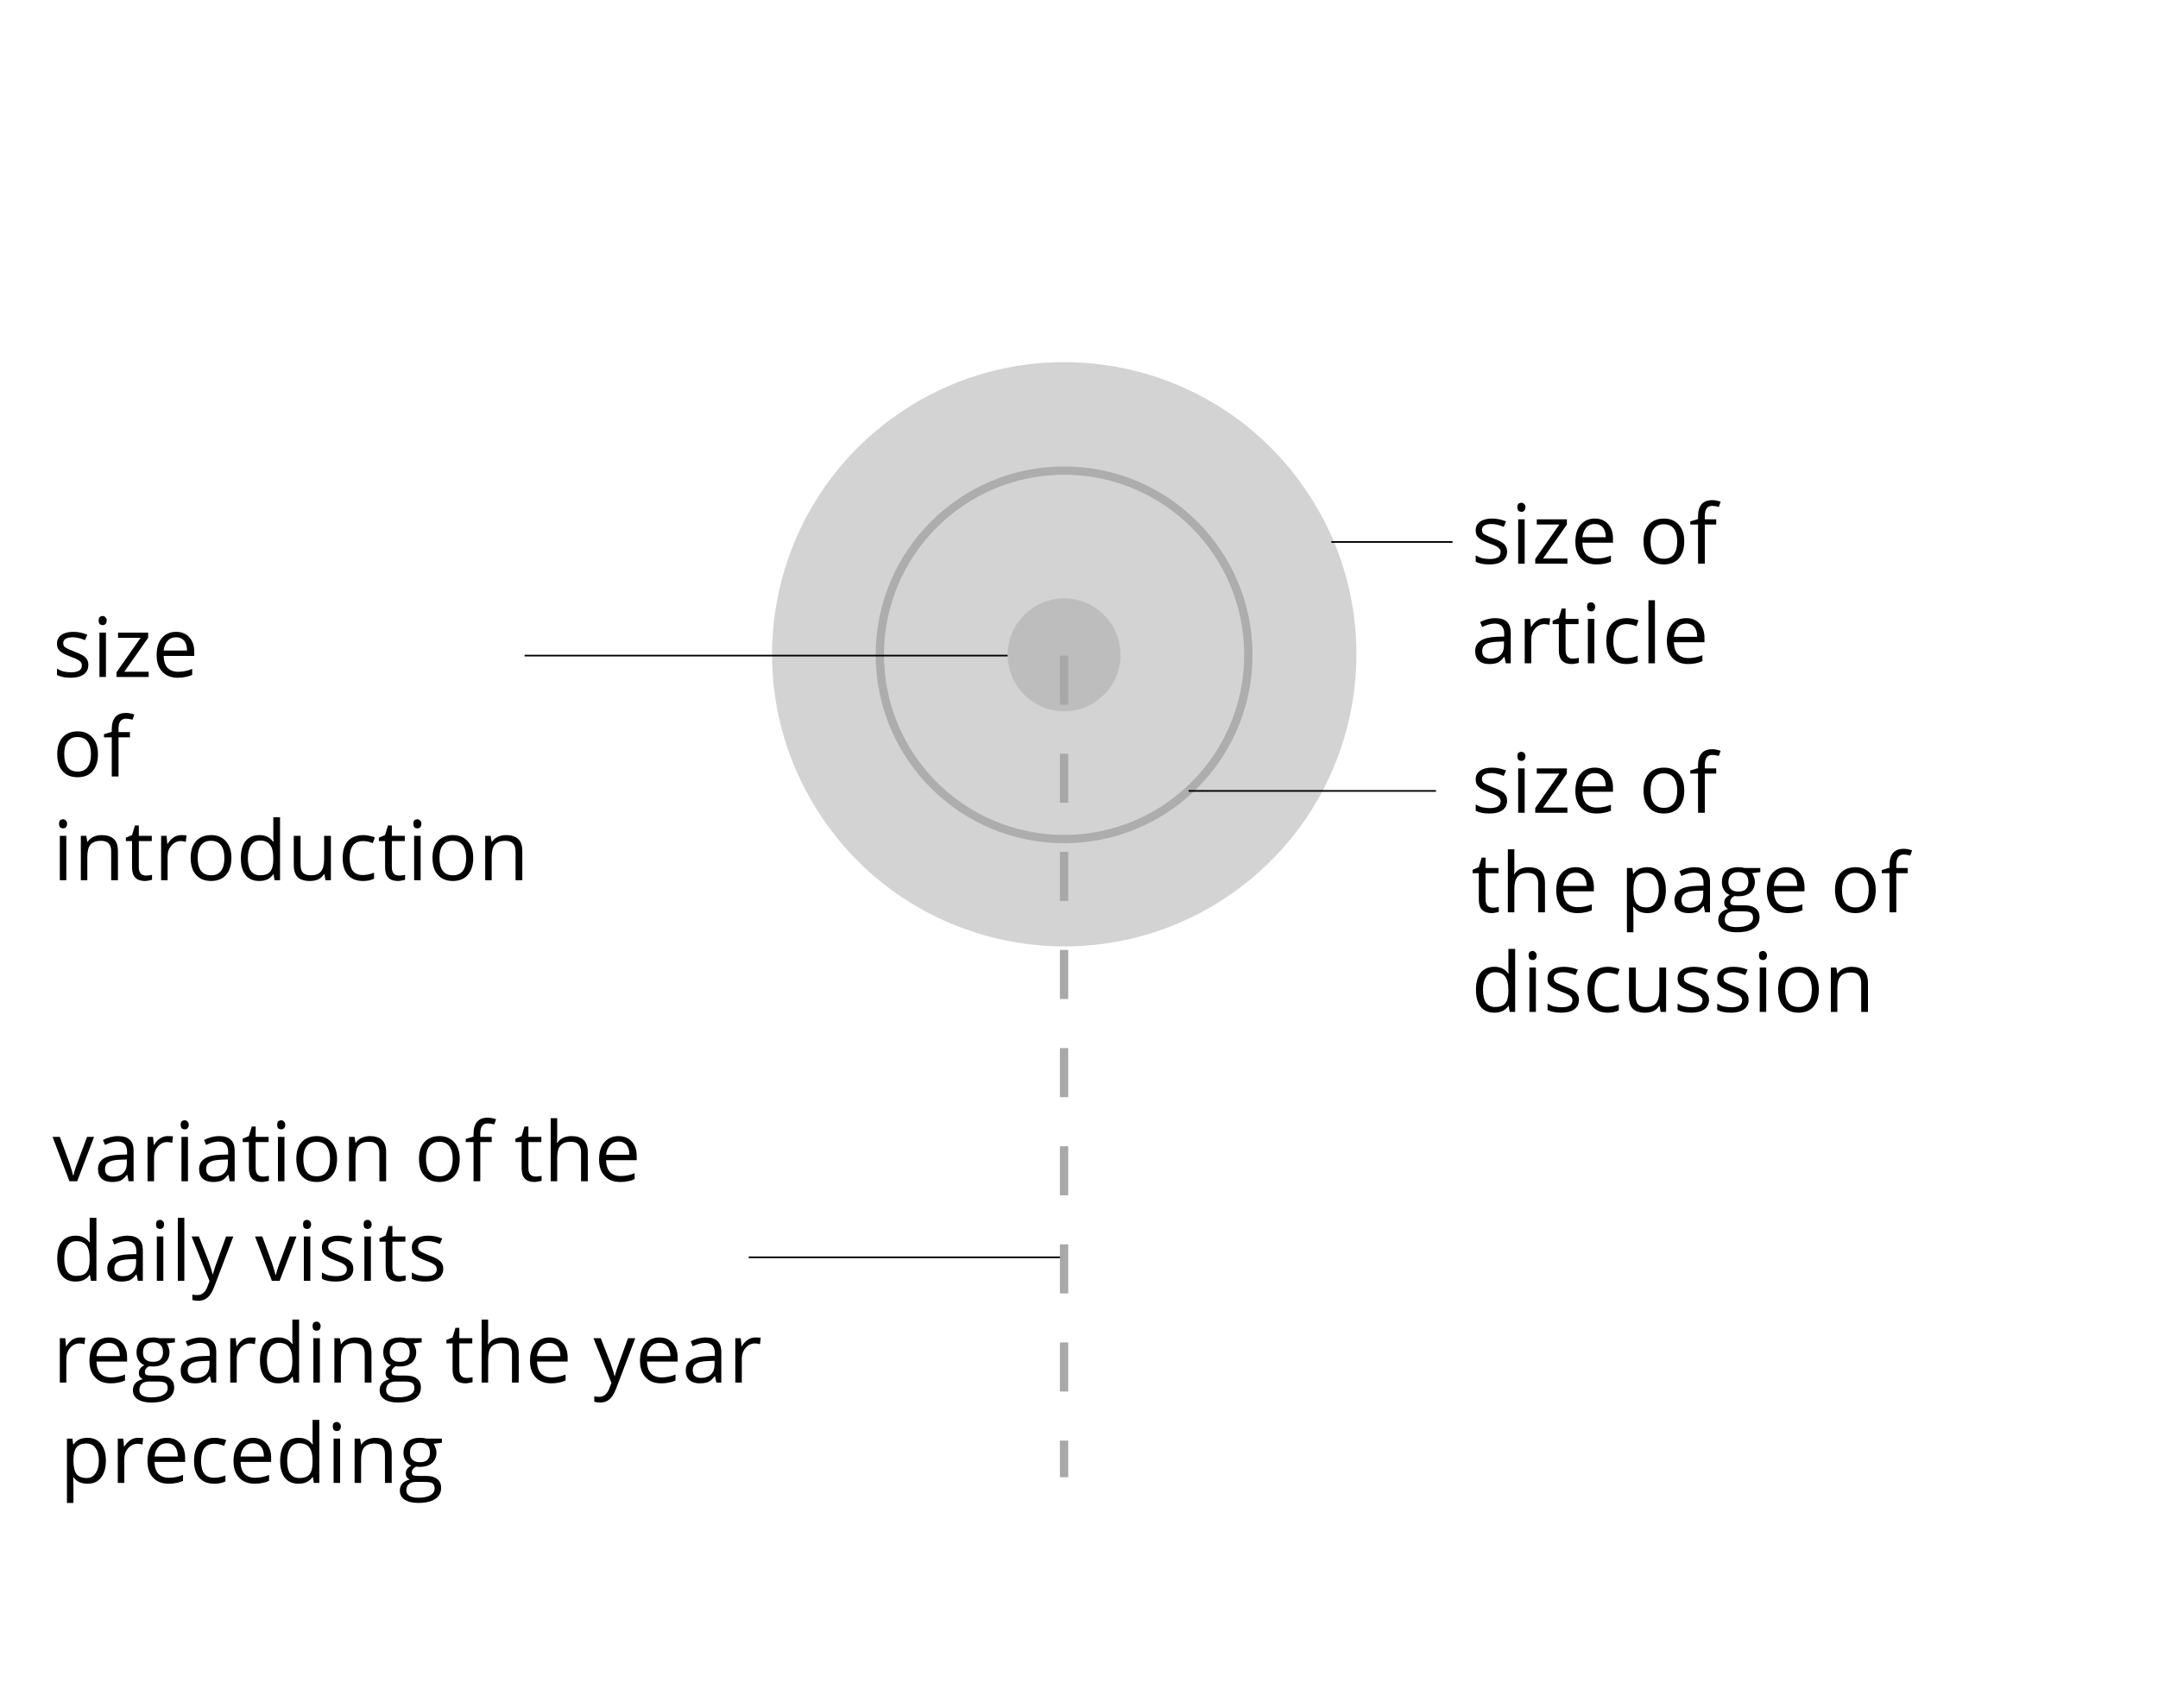
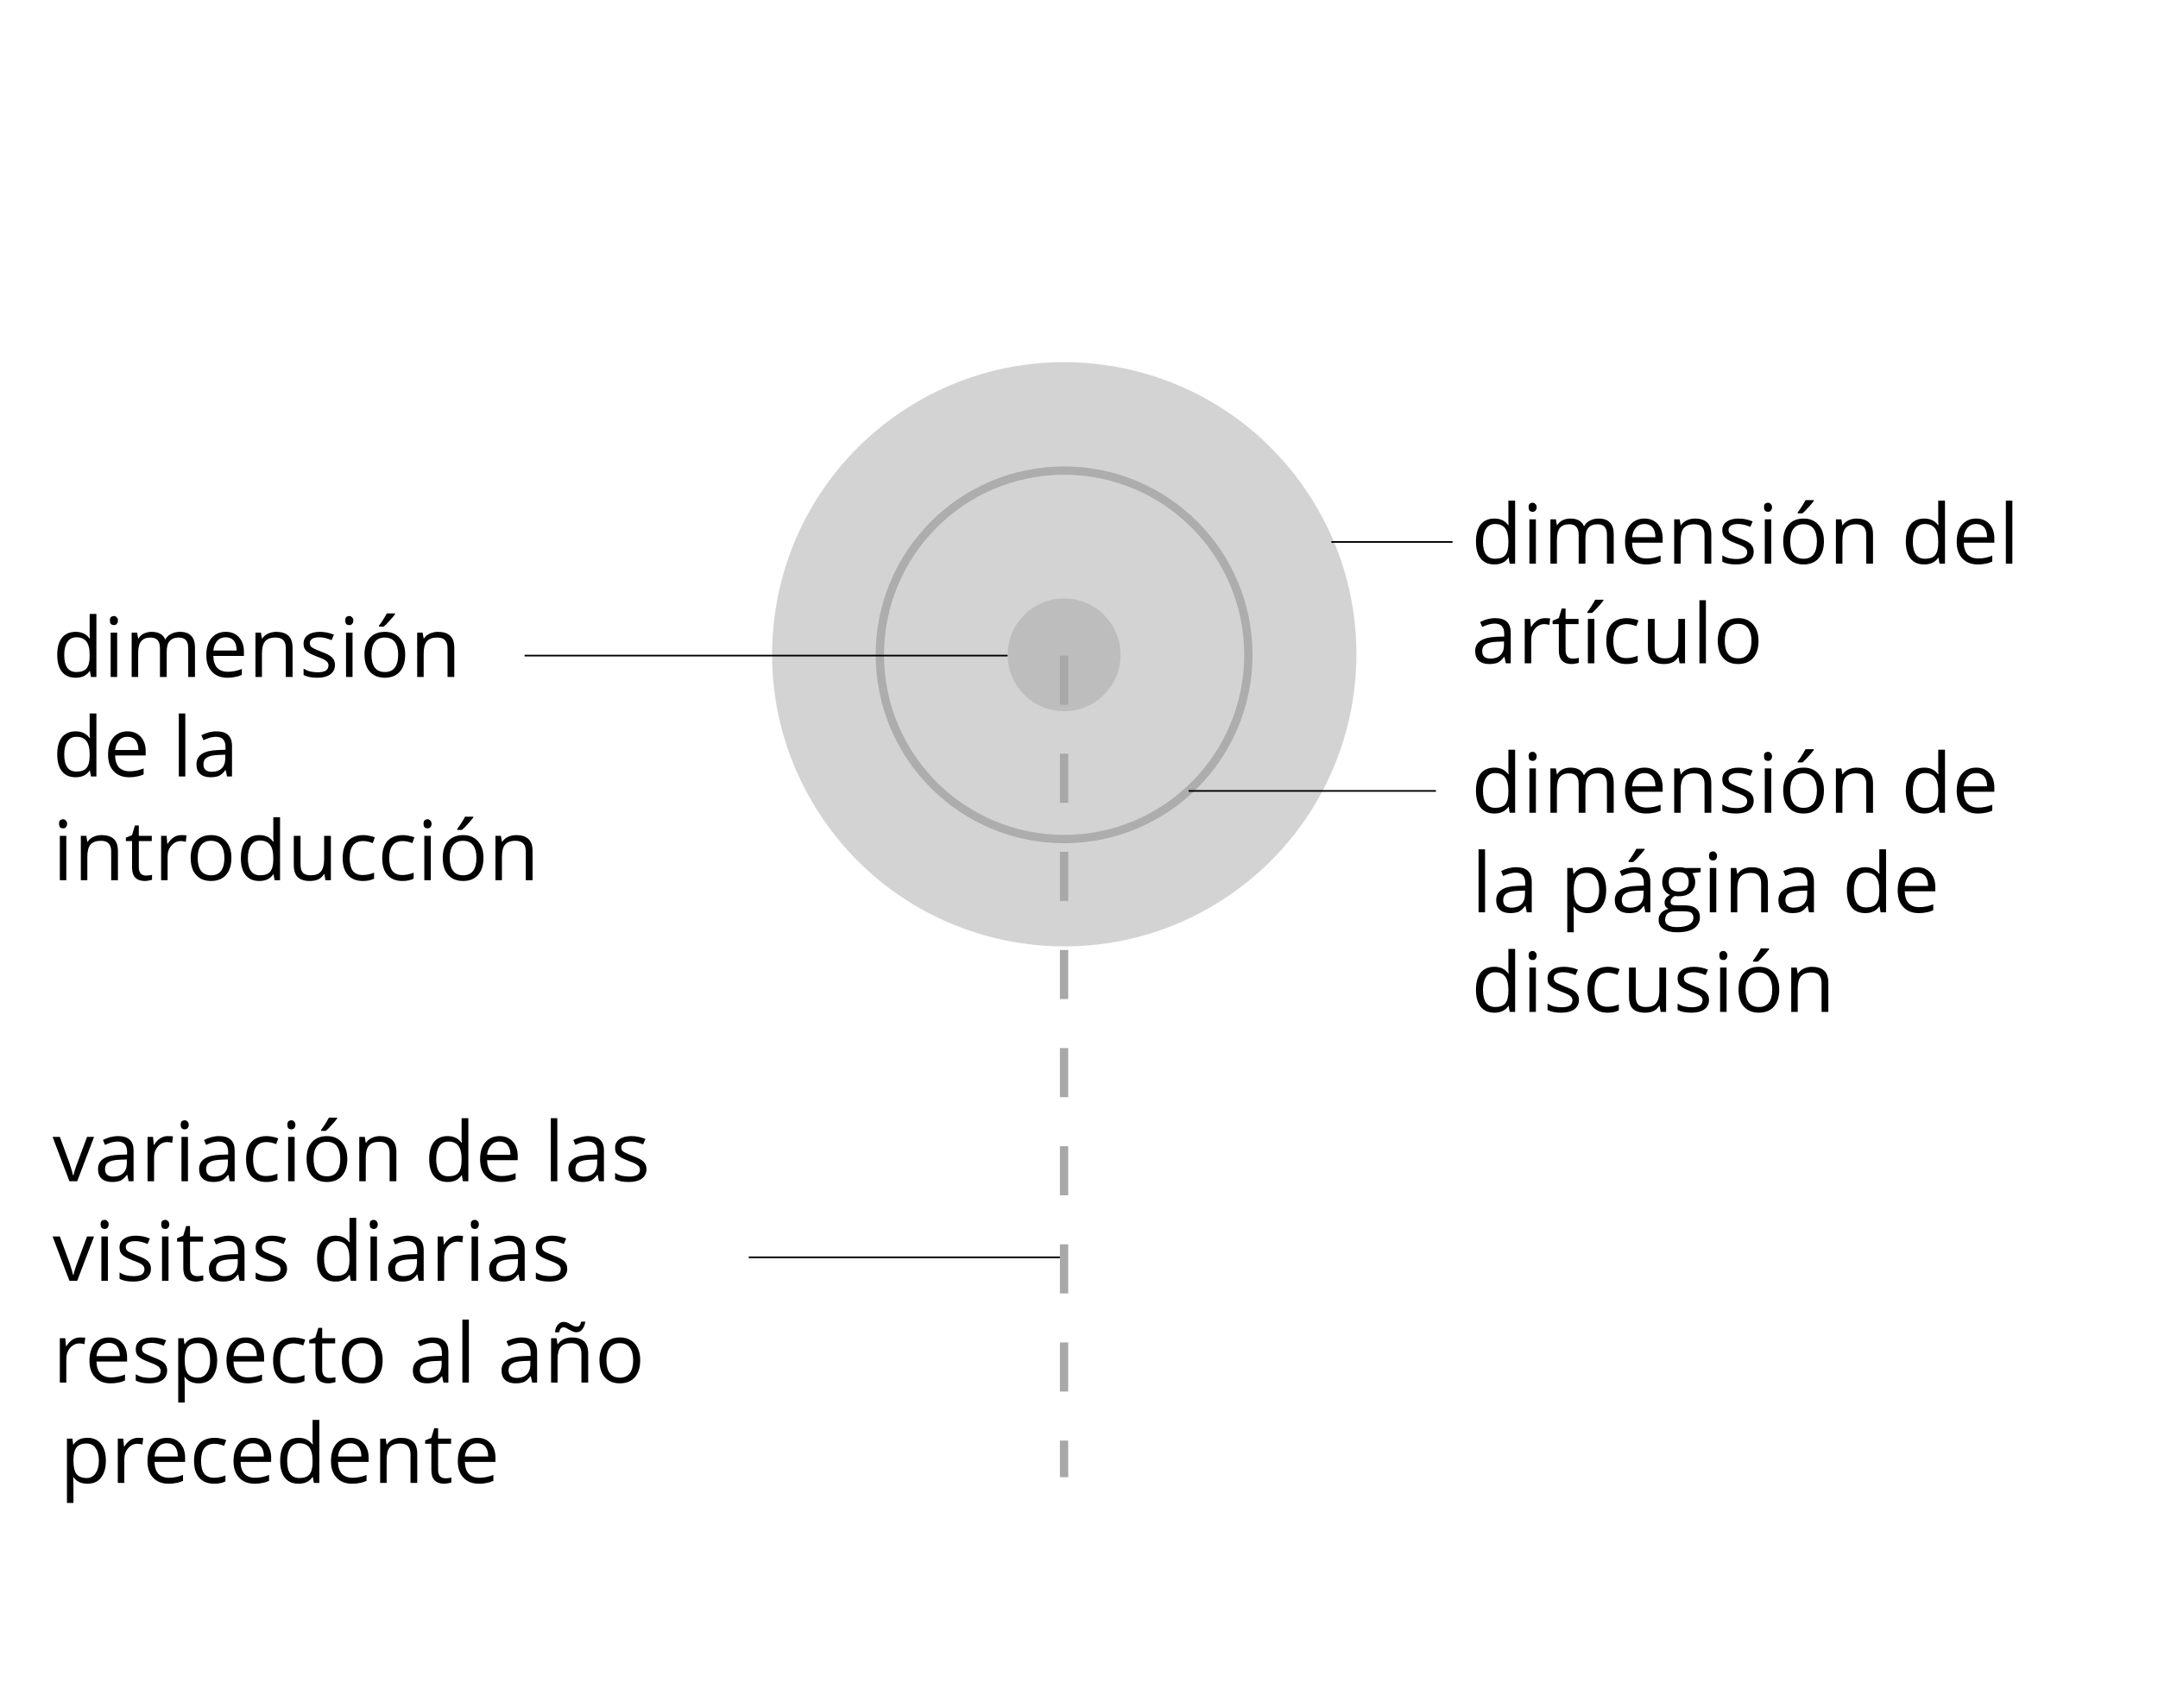
<svg xmlns="http://www.w3.org/2000/svg" version="1.1" id="Livello_1" x="0px" y="0px" viewBox="0 0 130 102.9" style="enable-background:new 0 0 130 102.9;" xml:space="preserve">
  <defs id="defs79" />
  <style type="text/css" id="style2">
	.st0{opacity:0.5;fill:#A8A8A8;enable-background:new    ;}
	.st1{opacity:0.9;fill:none;stroke:#A8A8A8;stroke-width:0.5;enable-background:new    ;}
	.st2{font-family:'OpenSans';}
	.st3{font-size:5px;}
	.st4{fill:none;stroke:#000000;stroke-width:0.1;stroke-miterlimit:10;}
	.st5{enable-background:new    ;}
	.st6{opacity:0.9;enable-background:new    ;}
	.st7{fill:none;stroke:#A8A8A8;stroke-width:0.5;stroke-dasharray:2.956,2.956;}
</style>
  <g transform="translate(560.8027,694.054)" id="g48">
    <ellipse transform="matrix(0.8222 -0.5692 0.5692 0.8222 284.2942 -399.1431)" class="st0" cx="-496.7" cy="-654.6" rx="17.6" ry="17.6" id="ellipse4" />
    <circle class="st0" cx="-496.7" cy="-654.6" r="3.4" id="circle6" />
    <circle class="st1" cx="-496.7" cy="-654.6" r="11.1" id="circle8" />
-     <text transform="translate(-472.1701,-660.0921)" class="st2 st3" id="text10">size of </text>
-     <text transform="translate(-472.1701,-654.0921)" class="st2 st3" id="text12">article</text>
+     <text transform="translate(-472.1701,-660.0921)" class="st2 st3" id="text10">dimensión del </text>
+     <text transform="translate(-472.1701,-654.0921)" class="st2 st3" id="text12">artículo</text>
    <line class="st4" x1="-480.6" y1="-661.4" x2="-473.3" y2="-661.4" id="line14" />
    <text transform="translate(-472.1701,-689.6609)" class="st5" id="text24" style="line-height:0.4;white-space:pre;inline-size:42.314;display:inline" xml:space="preserve" />
-     <text transform="translate(-472.1701,-645.0852)" class="st2 st3" id="text28">size of </text>
-     <text transform="translate(-472.1701,-639.0852)" class="st2 st3" id="text30">the page of</text>
-     <text transform="translate(-472.1701,-633.0852)" class="st2 st3" id="text32">discussion</text>
+     <text transform="translate(-472.1701,-645.0852)" class="st2 st3" id="text28">dimensión de </text>
+     <text transform="translate(-472.1701,-639.0852)" class="st2 st3" id="text30">la página de</text>
+     <text transform="translate(-472.1701,-633.0852)" class="st2 st3" id="text32">discusión</text>
    <line class="st4" x1="-489.2" y1="-646.4" x2="-474.3" y2="-646.4" id="line34" />
-     <text transform="translate(-557.6358,-653.2667)" class="st2 st3" id="text38">size </text>
+     <text transform="translate(-557.6358,-653.2667)" class="st2 st3" id="text38">dimensión </text>
    <text transform="translate(-557.6358,-647.2706)" class="st2 st3" id="text40">
-       <tspan id="tspan341" x="0" y="0">of</tspan>
-       <tspan id="tspan343" x="0" y="6.25">introduction</tspan>
+       <tspan id="tspan341" x="0" y="0">de la</tspan>
+       <tspan id="tspan343" x="0" y="6.25">introducción</tspan>
    </text>
-     <text transform="translate(-557.6358,-622.8849)" class="st2 st3" id="text42">variation of the</text>
-     <text transform="translate(-557.6358,-616.8849)" class="st2 st3" id="text44">daily visits</text>
+     <text transform="translate(-557.6358,-622.8849)" class="st2 st3" id="text42">variación de las</text>
+     <text transform="translate(-557.6358,-616.8849)" class="st2 st3" id="text44">visitas diarias</text>
    <line class="st4" x1="-515.7" y1="-618.3" x2="-496.7" y2="-618.3" id="line46" />
  </g>
  <line class="st7" x1="64.1" y1="39.5" x2="64.1" y2="89" id="line54" />
-   <text transform="translate(3.1669,83.3005)" class="st2 st3" id="text56">regarding the year</text>
-   <text transform="matrix(1 0 0 1 3.596 89.348)" class="st2 st3" id="text58">preceding</text>
+   <text transform="translate(3.1669,83.3005)" class="st2 st3" id="text56">respecto al año</text>
+   <text transform="matrix(1 0 0 1 3.596 89.348)" class="st2 st3" id="text58">precedente</text>
  <line class="st4" x1="31.6" y1="39.5" x2="60.7" y2="39.5" id="line74" />
</svg>
